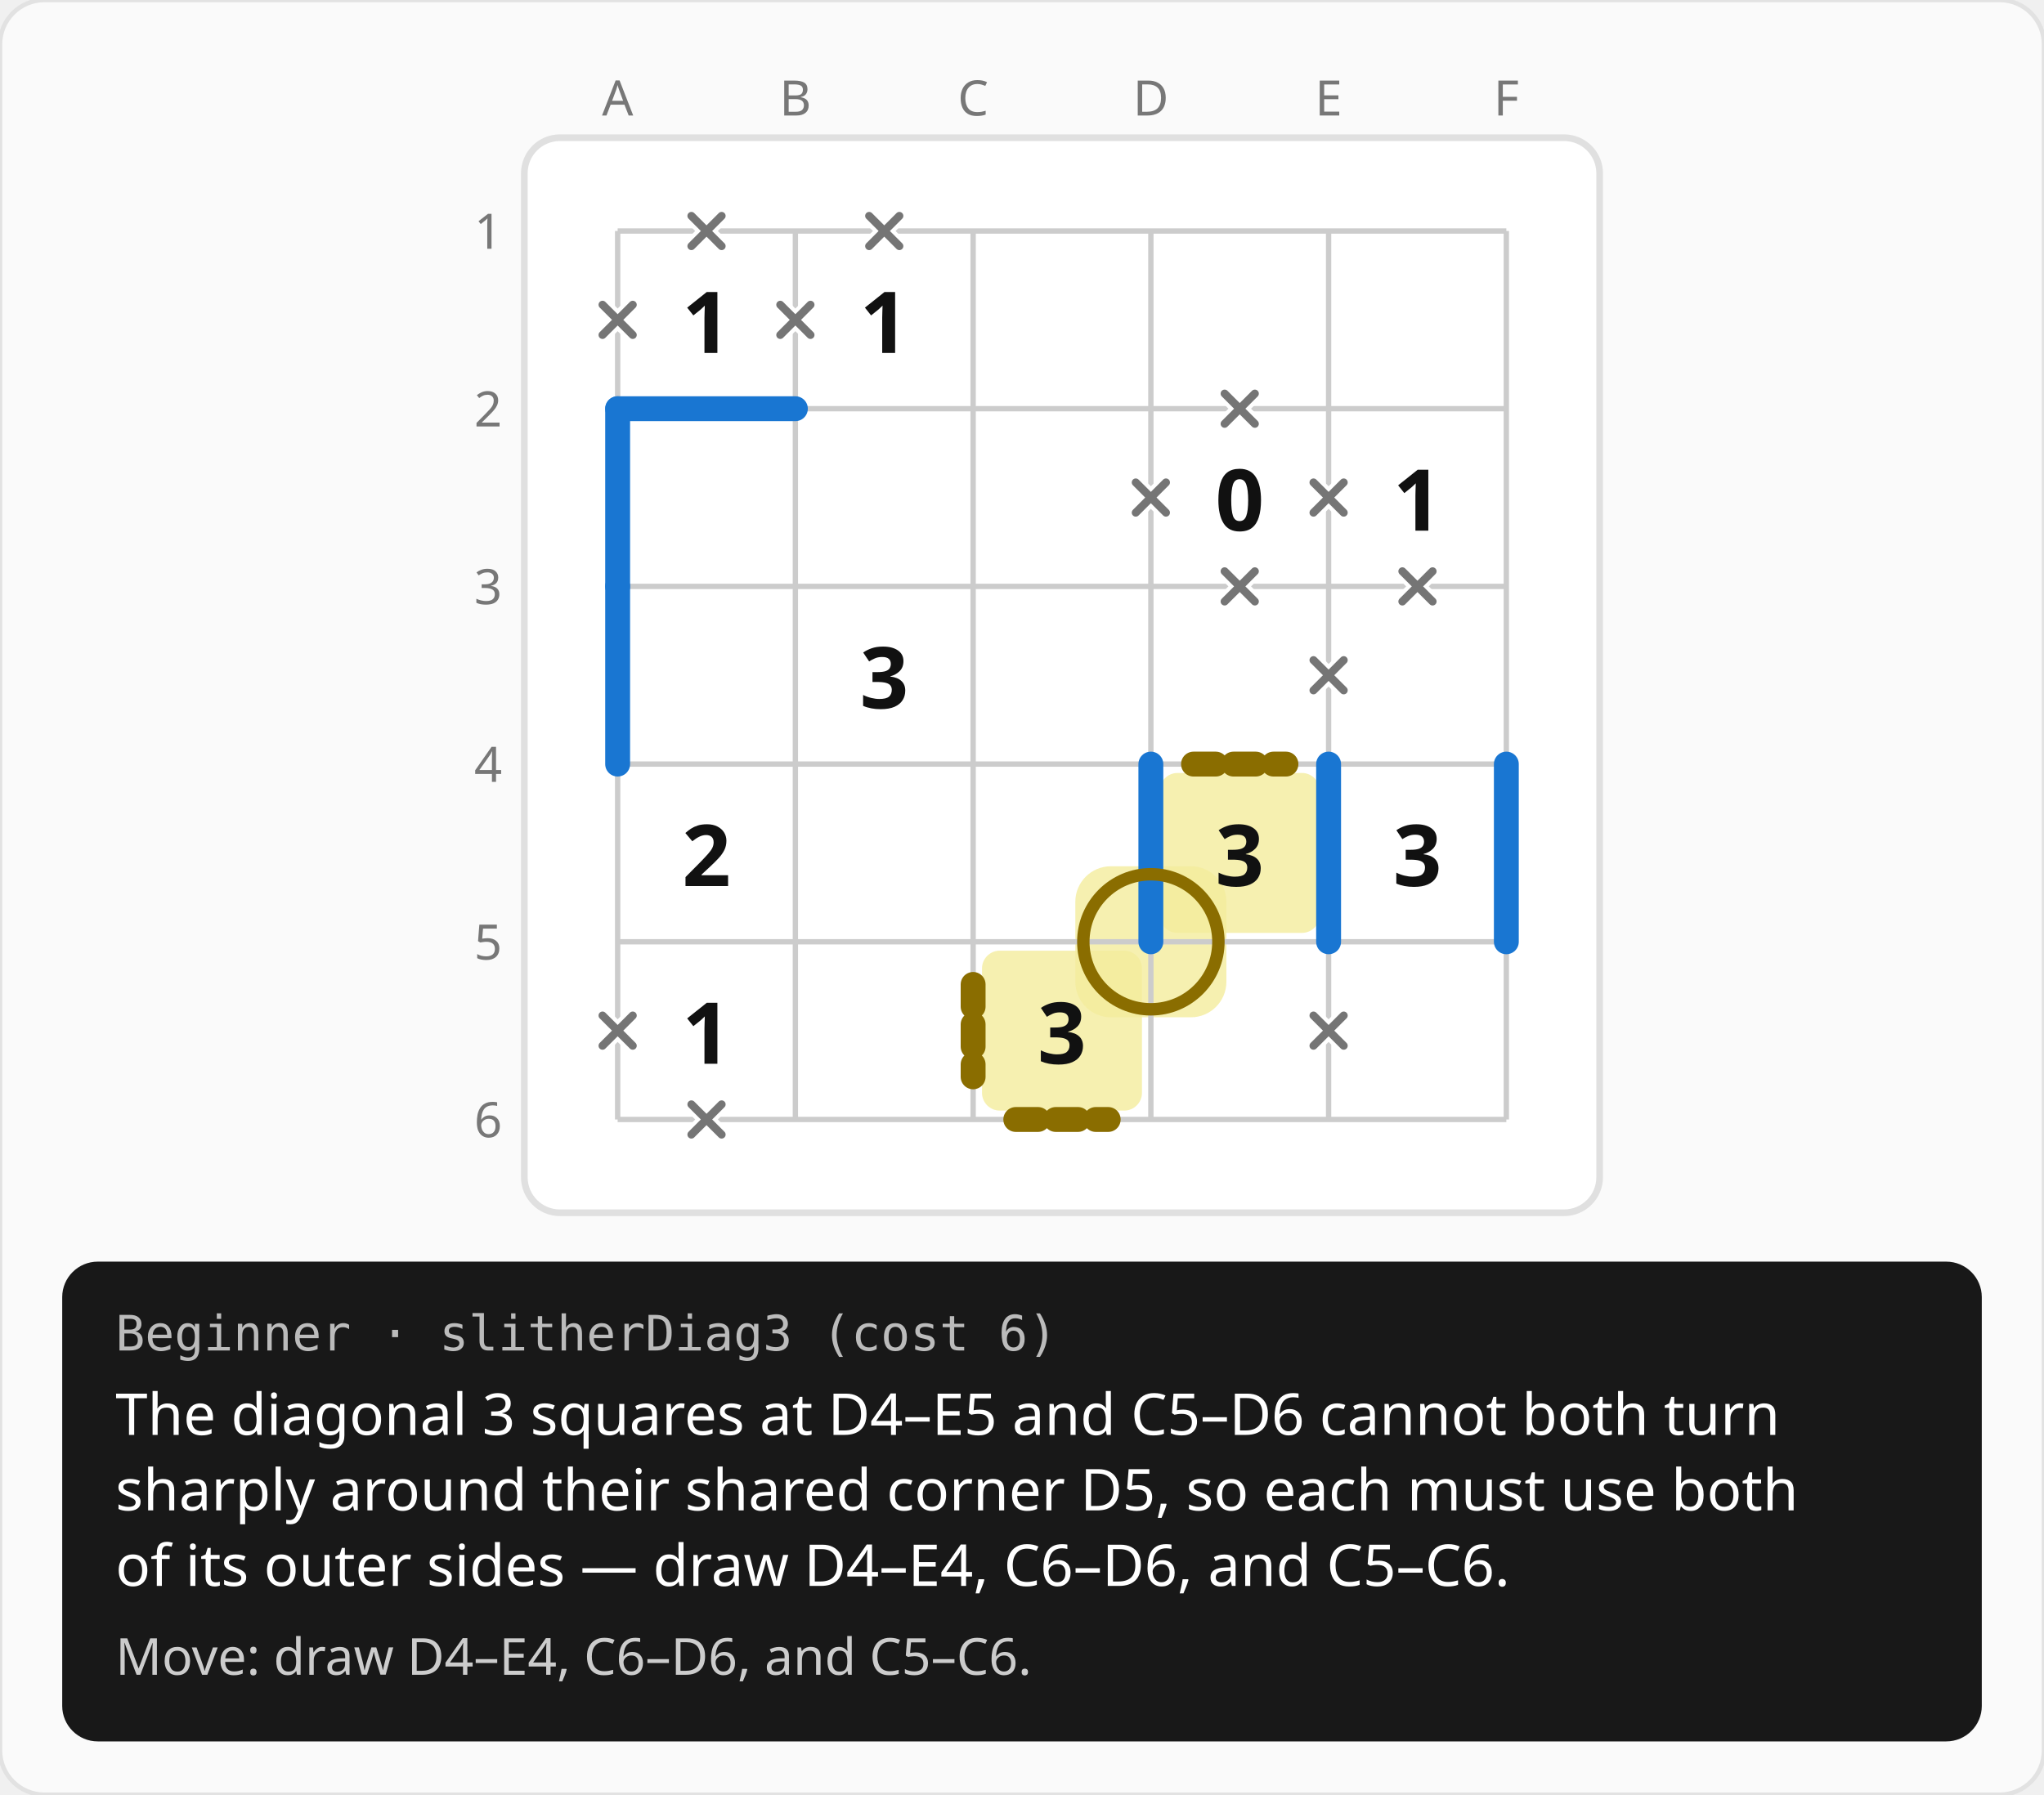
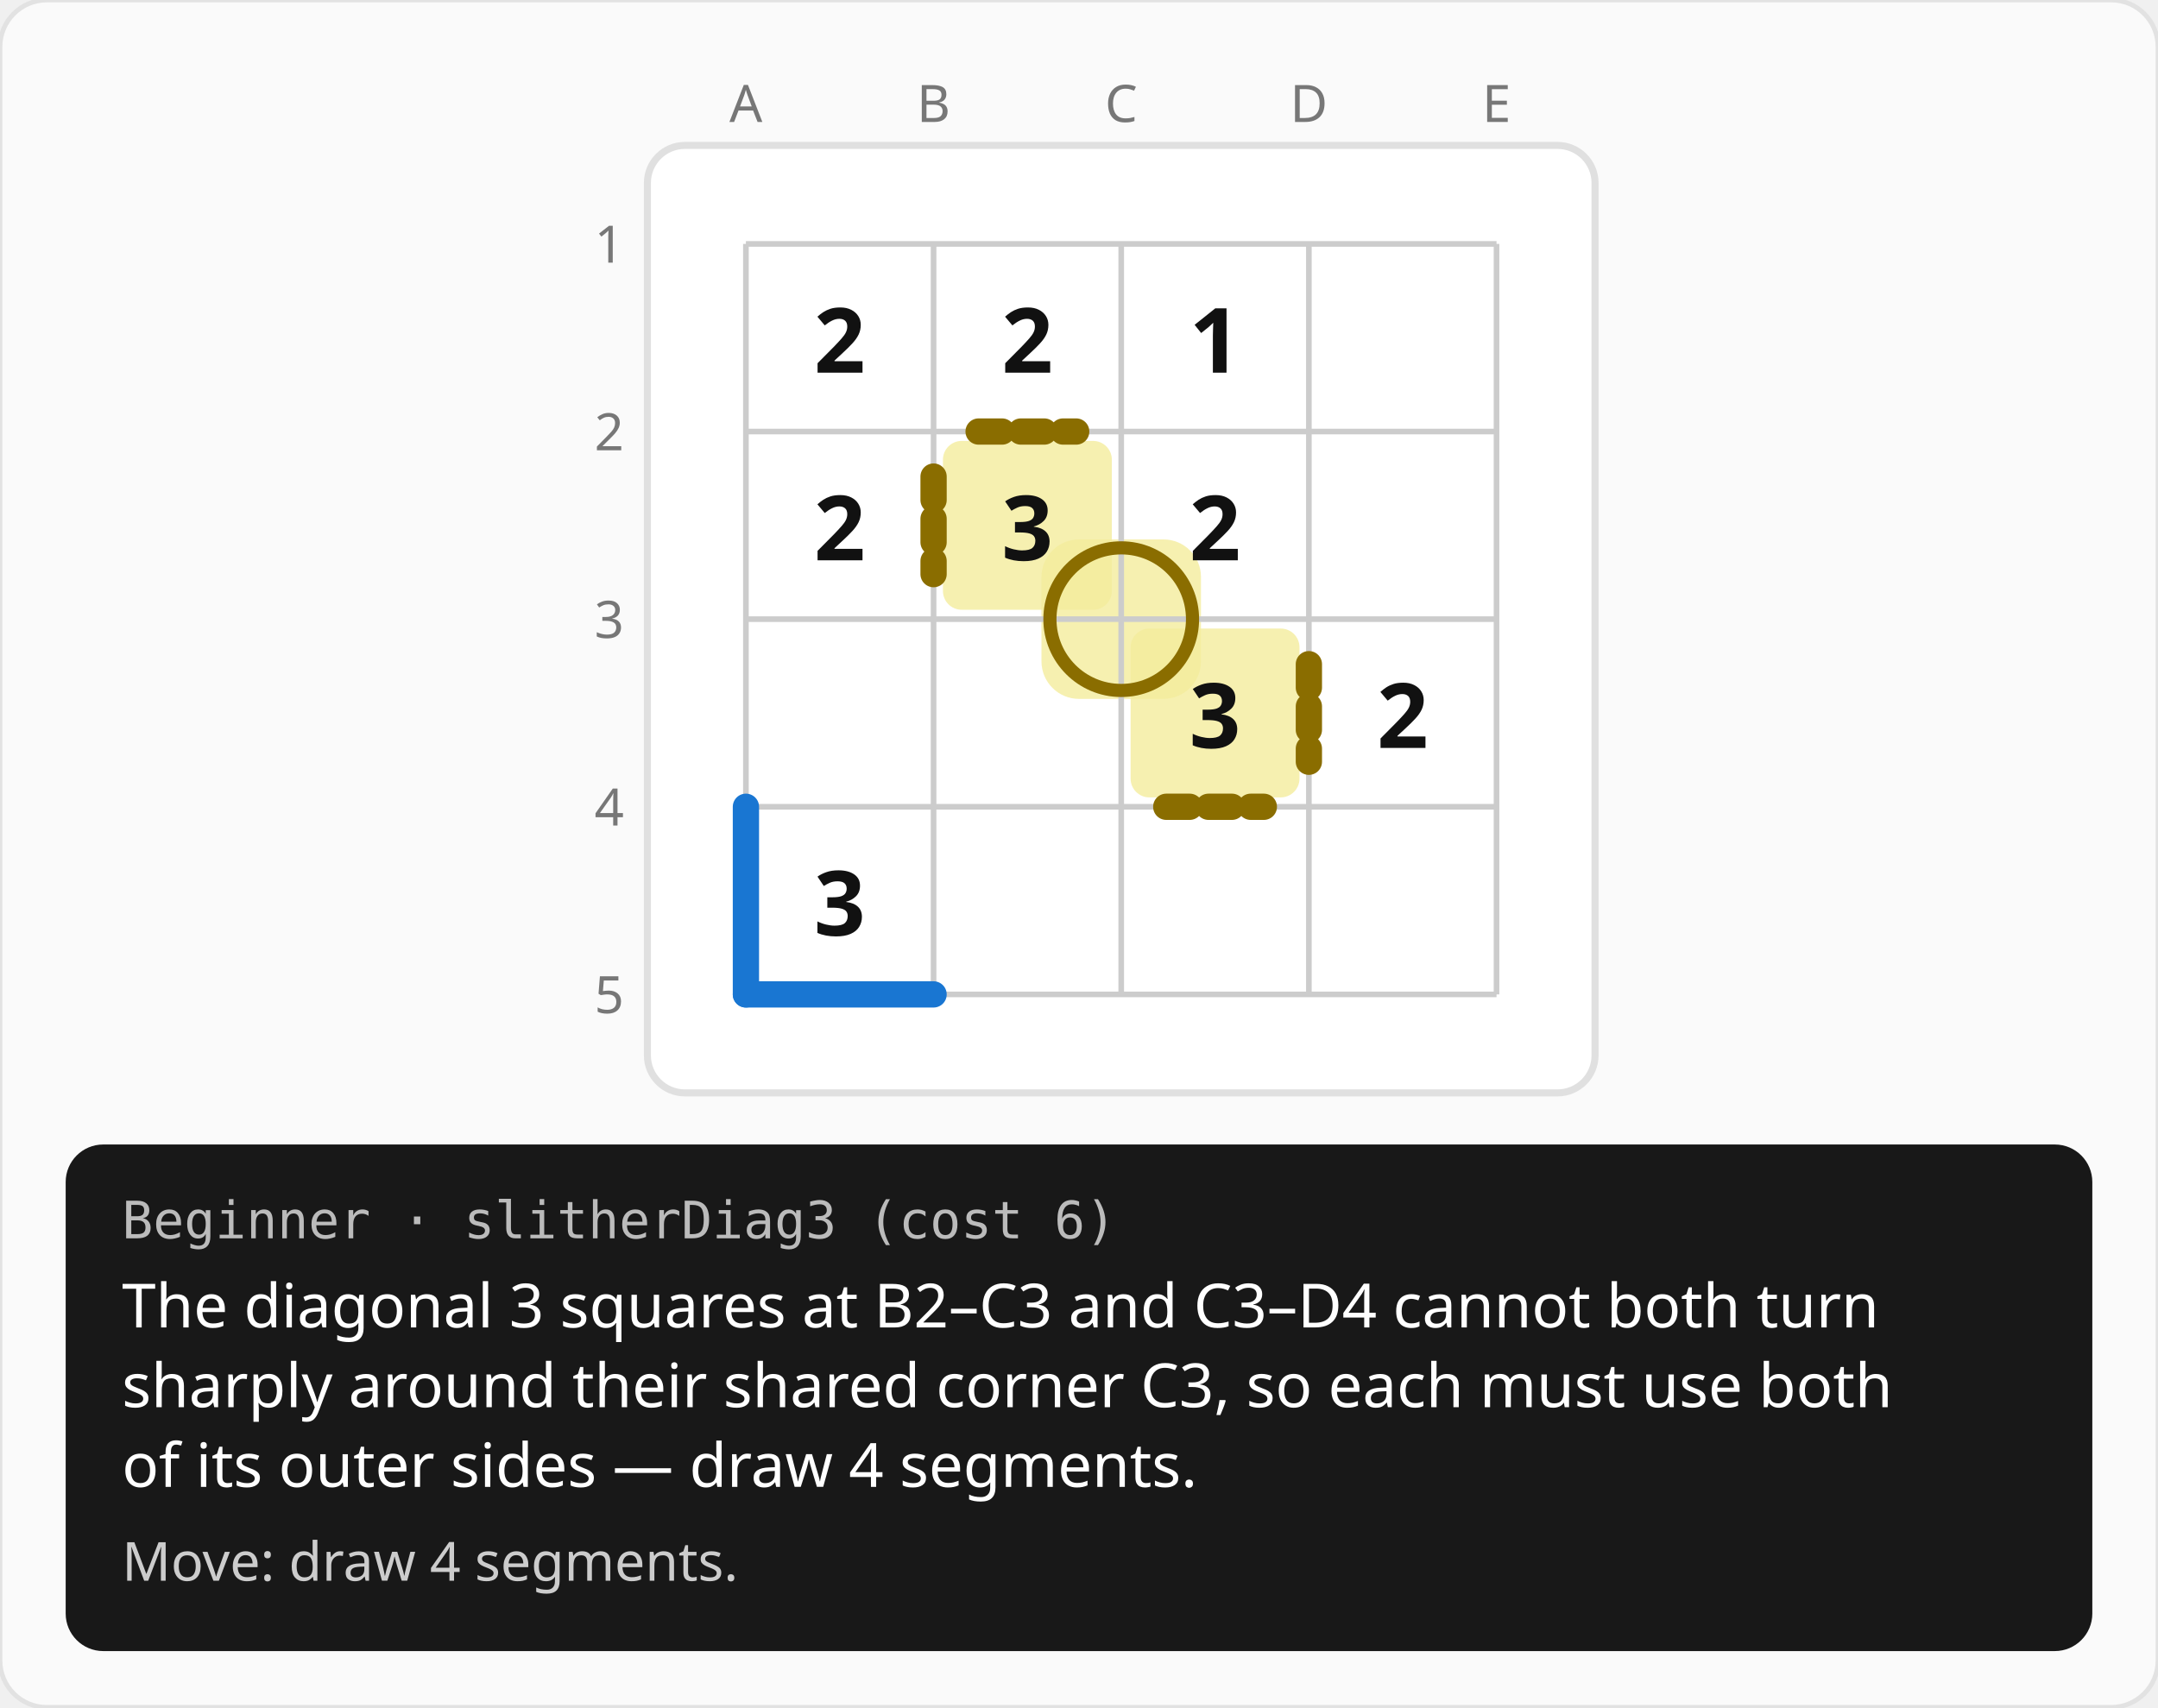
- <svg xmlns="http://www.w3.org/2000/svg" width="460" height="404" viewBox="0 0 460 404">
-   <rect width="460" height="404" rx="10" fill="#fafafa" stroke="#e2e2e2" />
+ <svg xmlns="http://www.w3.org/2000/svg" width="460" height="364" viewBox="0 0 460 364">
+   <rect width="460" height="364" rx="10" fill="#fafafa" stroke="#e2e2e2" />
  <defs>
    <pattern id="hatch" width="8" height="8" patternUnits="userSpaceOnUse" patternTransform="rotate(45)">
      <line x1="0" y1="0" x2="0" y2="8" stroke="#d55e00" stroke-width="3" opacity="0.55" />
    </pattern>
  </defs>
-   <g transform="translate(99 12)">
+   <g transform="translate(119 12)">
    <text x="40" y="14" fill="#777777" font-size="11" font-family="system-ui, sans-serif" text-anchor="middle">A</text>
    <text x="80" y="14" fill="#777777" font-size="11" font-family="system-ui, sans-serif" text-anchor="middle">B</text>
    <text x="120" y="14" fill="#777777" font-size="11" font-family="system-ui, sans-serif" text-anchor="middle">C</text>
    <text x="160" y="14" fill="#777777" font-size="11" font-family="system-ui, sans-serif" text-anchor="middle">D</text>
    <text x="200" y="14" fill="#777777" font-size="11" font-family="system-ui, sans-serif" text-anchor="middle">E</text>
-     <text x="240" y="14" fill="#777777" font-size="11" font-family="system-ui, sans-serif" text-anchor="middle">F</text>
    <text x="14" y="44" fill="#777777" font-size="11" font-family="system-ui, sans-serif" text-anchor="end">1</text>
    <text x="14" y="84" fill="#777777" font-size="11" font-family="system-ui, sans-serif" text-anchor="end">2</text>
    <text x="14" y="124" fill="#777777" font-size="11" font-family="system-ui, sans-serif" text-anchor="end">3</text>
    <text x="14" y="164" fill="#777777" font-size="11" font-family="system-ui, sans-serif" text-anchor="end">4</text>
    <text x="14" y="204" fill="#777777" font-size="11" font-family="system-ui, sans-serif" text-anchor="end">5</text>
-     <text x="14" y="244" fill="#777777" font-size="11" font-family="system-ui, sans-serif" text-anchor="end">6</text>
    <g transform="translate(18 18)">
-       <rect x="1" y="1" width="242" height="242" rx="8" fill="#ffffff" stroke="#e0e0e0" stroke-width="1.5" />
-       <rect x="144" y="144" width="36" height="36" rx="4" fill="rgba(244,236,156,0.8)" />
-       <rect x="104" y="184" width="36" height="36" rx="4" fill="rgba(244,236,156,0.8)" />
-       <rect x="125" y="165" width="34" height="34" rx="8" fill="rgba(244,236,156,0.8)" />
-       <line x1="22" y1="22" x2="222" y2="22" stroke="#cccccc" stroke-width="1.2" />
-       <line x1="22" y1="62" x2="222" y2="62" stroke="#cccccc" stroke-width="1.2" />
-       <line x1="22" y1="102" x2="222" y2="102" stroke="#cccccc" stroke-width="1.2" />
-       <line x1="22" y1="142" x2="222" y2="142" stroke="#cccccc" stroke-width="1.2" />
-       <line x1="22" y1="182" x2="222" y2="182" stroke="#cccccc" stroke-width="1.2" />
-       <line x1="22" y1="222" x2="222" y2="222" stroke="#cccccc" stroke-width="1.2" />
-       <line x1="22" y1="22" x2="22" y2="222" stroke="#cccccc" stroke-width="1.2" />
-       <line x1="62" y1="22" x2="62" y2="222" stroke="#cccccc" stroke-width="1.2" />
-       <line x1="102" y1="22" x2="102" y2="222" stroke="#cccccc" stroke-width="1.2" />
-       <line x1="142" y1="22" x2="142" y2="222" stroke="#cccccc" stroke-width="1.2" />
-       <line x1="182" y1="22" x2="182" y2="222" stroke="#cccccc" stroke-width="1.2" />
-       <line x1="222" y1="22" x2="222" y2="222" stroke="#cccccc" stroke-width="1.2" />
-       <text x="42" y="42" font-size="19.2" font-weight="700" font-family="system-ui, sans-serif" text-anchor="middle" dominant-baseline="central" fill="#111111">1</text>
-       <text x="82" y="42" font-size="19.2" font-weight="700" font-family="system-ui, sans-serif" text-anchor="middle" dominant-baseline="central" fill="#111111">1</text>
-       <text x="162" y="82" font-size="19.2" font-weight="700" font-family="system-ui, sans-serif" text-anchor="middle" dominant-baseline="central" fill="#111111">0</text>
-       <text x="202" y="82" font-size="19.2" font-weight="700" font-family="system-ui, sans-serif" text-anchor="middle" dominant-baseline="central" fill="#111111">1</text>
-       <text x="82" y="122" font-size="19.2" font-weight="700" font-family="system-ui, sans-serif" text-anchor="middle" dominant-baseline="central" fill="#111111">3</text>
-       <text x="42" y="162" font-size="19.2" font-weight="700" font-family="system-ui, sans-serif" text-anchor="middle" dominant-baseline="central" fill="#111111">2</text>
-       <text x="162" y="162" font-size="19.2" font-weight="700" font-family="system-ui, sans-serif" text-anchor="middle" dominant-baseline="central" fill="#111111">3</text>
-       <text x="202" y="162" font-size="19.2" font-weight="700" font-family="system-ui, sans-serif" text-anchor="middle" dominant-baseline="central" fill="#111111">3</text>
-       <text x="42" y="202" font-size="19.2" font-weight="700" font-family="system-ui, sans-serif" text-anchor="middle" dominant-baseline="central" fill="#111111">1</text>
-       <text x="122" y="202" font-size="19.2" font-weight="700" font-family="system-ui, sans-serif" text-anchor="middle" dominant-baseline="central" fill="#111111">3</text>
-       <line x1="22" y1="62" x2="62" y2="62" stroke="#1976d2" stroke-width="5.6" stroke-linecap="round" />
-       <line x1="22" y1="62" x2="22" y2="102" stroke="#1976d2" stroke-width="5.6" stroke-linecap="round" />
-       <line x1="22" y1="102" x2="22" y2="142" stroke="#1976d2" stroke-width="5.6" stroke-linecap="round" />
-       <line x1="142" y1="142" x2="142" y2="182" stroke="#1976d2" stroke-width="5.6" stroke-linecap="round" />
-       <line x1="182" y1="142" x2="182" y2="182" stroke="#1976d2" stroke-width="5.6" stroke-linecap="round" />
-       <line x1="222" y1="142" x2="222" y2="182" stroke="#1976d2" stroke-width="5.6" stroke-linecap="round" />
-       <path d="M38.6 18.6L45.4 25.4M38.6 25.4L45.4 18.6" stroke="#ffffff" stroke-width="3.6" stroke-linecap="round" />
-       <path d="M38.6 18.6L45.4 25.4M38.6 25.4L45.4 18.6" stroke="#757575" stroke-width="1.8" stroke-linecap="round" />
-       <path d="M18.6 38.6L25.4 45.4M18.6 45.4L25.4 38.6" stroke="#ffffff" stroke-width="3.6" stroke-linecap="round" />
-       <path d="M18.6 38.6L25.4 45.4M18.6 45.4L25.4 38.6" stroke="#757575" stroke-width="1.8" stroke-linecap="round" />
-       <path d="M78.6 18.6L85.4 25.4M78.6 25.4L85.4 18.6" stroke="#ffffff" stroke-width="3.6" stroke-linecap="round" />
-       <path d="M78.6 18.6L85.4 25.4M78.6 25.4L85.4 18.6" stroke="#757575" stroke-width="1.8" stroke-linecap="round" />
-       <path d="M58.6 38.6L65.4 45.4M58.6 45.4L65.4 38.6" stroke="#ffffff" stroke-width="3.6" stroke-linecap="round" />
-       <path d="M58.6 38.6L65.4 45.4M58.6 45.4L65.4 38.6" stroke="#757575" stroke-width="1.8" stroke-linecap="round" />
-       <path d="M158.6 58.6L165.4 65.4M158.6 65.4L165.4 58.6" stroke="#ffffff" stroke-width="3.6" stroke-linecap="round" />
-       <path d="M158.6 58.6L165.4 65.4M158.6 65.4L165.4 58.6" stroke="#757575" stroke-width="1.8" stroke-linecap="round" />
-       <path d="M138.6 78.6L145.4 85.4M138.6 85.4L145.4 78.6" stroke="#ffffff" stroke-width="3.6" stroke-linecap="round" />
-       <path d="M138.6 78.6L145.4 85.4M138.6 85.4L145.4 78.6" stroke="#757575" stroke-width="1.8" stroke-linecap="round" />
-       <path d="M178.6 78.6L185.4 85.4M178.6 85.4L185.4 78.6" stroke="#ffffff" stroke-width="3.6" stroke-linecap="round" />
-       <path d="M178.6 78.6L185.4 85.4M178.6 85.4L185.4 78.6" stroke="#757575" stroke-width="1.8" stroke-linecap="round" />
-       <path d="M158.6 98.6L165.4 105.4M158.6 105.4L165.4 98.6" stroke="#ffffff" stroke-width="3.6" stroke-linecap="round" />
-       <path d="M158.6 98.6L165.4 105.4M158.6 105.4L165.4 98.6" stroke="#757575" stroke-width="1.8" stroke-linecap="round" />
-       <path d="M198.6 98.6L205.4 105.4M198.6 105.4L205.4 98.6" stroke="#ffffff" stroke-width="3.6" stroke-linecap="round" />
-       <path d="M198.6 98.6L205.4 105.4M198.6 105.4L205.4 98.6" stroke="#757575" stroke-width="1.8" stroke-linecap="round" />
-       <path d="M178.6 118.6L185.4 125.4M178.6 125.4L185.4 118.6" stroke="#ffffff" stroke-width="3.6" stroke-linecap="round" />
-       <path d="M178.6 118.6L185.4 125.4M178.6 125.4L185.4 118.6" stroke="#757575" stroke-width="1.8" stroke-linecap="round" />
-       <path d="M18.6 198.6L25.4 205.4M18.6 205.4L25.4 198.6" stroke="#ffffff" stroke-width="3.6" stroke-linecap="round" />
-       <path d="M18.6 198.6L25.4 205.4M18.6 205.4L25.4 198.6" stroke="#757575" stroke-width="1.8" stroke-linecap="round" />
-       <path d="M178.6 198.6L185.4 205.4M178.6 205.4L185.4 198.6" stroke="#ffffff" stroke-width="3.6" stroke-linecap="round" />
-       <path d="M178.6 198.6L185.4 205.4M178.6 205.4L185.4 198.6" stroke="#757575" stroke-width="1.8" stroke-linecap="round" />
-       <path d="M38.6 218.6L45.4 225.4M38.6 225.4L45.4 218.6" stroke="#ffffff" stroke-width="3.6" stroke-linecap="round" />
-       <path d="M38.6 218.6L45.4 225.4M38.6 225.4L45.4 218.6" stroke="#757575" stroke-width="1.8" stroke-linecap="round" />
-       <circle cx="142" cy="182" r="15.2" fill="none" stroke="#8a6d00" stroke-width="2.8" />
-       <line x1="151.6" y1="142" x2="172.4" y2="142" stroke="#8a6d00" stroke-width="5.6" stroke-linecap="round" stroke-dasharray="5 4" />
-       <line x1="111.6" y1="222" x2="132.4" y2="222" stroke="#8a6d00" stroke-width="5.6" stroke-linecap="round" stroke-dasharray="5 4" />
-       <line x1="102" y1="191.6" x2="102" y2="212.4" stroke="#8a6d00" stroke-width="5.6" stroke-linecap="round" stroke-dasharray="5 4" />
+       <rect x="1" y="1" width="202" height="202" rx="8" fill="#ffffff" stroke="#e0e0e0" stroke-width="1.5" />
+       <rect x="64" y="64" width="36" height="36" rx="4" fill="rgba(244,236,156,0.8)" />
+       <rect x="104" y="104" width="36" height="36" rx="4" fill="rgba(244,236,156,0.8)" />
+       <rect x="85" y="85" width="34" height="34" rx="8" fill="rgba(244,236,156,0.8)" />
+       <line x1="22" y1="22" x2="182" y2="22" stroke="#cccccc" stroke-width="1.2" />
+       <line x1="22" y1="62" x2="182" y2="62" stroke="#cccccc" stroke-width="1.2" />
+       <line x1="22" y1="102" x2="182" y2="102" stroke="#cccccc" stroke-width="1.2" />
+       <line x1="22" y1="142" x2="182" y2="142" stroke="#cccccc" stroke-width="1.2" />
+       <line x1="22" y1="182" x2="182" y2="182" stroke="#cccccc" stroke-width="1.2" />
+       <line x1="22" y1="22" x2="22" y2="182" stroke="#cccccc" stroke-width="1.2" />
+       <line x1="62" y1="22" x2="62" y2="182" stroke="#cccccc" stroke-width="1.2" />
+       <line x1="102" y1="22" x2="102" y2="182" stroke="#cccccc" stroke-width="1.2" />
+       <line x1="142" y1="22" x2="142" y2="182" stroke="#cccccc" stroke-width="1.2" />
+       <line x1="182" y1="22" x2="182" y2="182" stroke="#cccccc" stroke-width="1.2" />
+       <text x="42" y="42" font-size="19.2" font-weight="700" font-family="system-ui, sans-serif" text-anchor="middle" dominant-baseline="central" fill="#111111">2</text>
+       <text x="82" y="42" font-size="19.2" font-weight="700" font-family="system-ui, sans-serif" text-anchor="middle" dominant-baseline="central" fill="#111111">2</text>
+       <text x="122" y="42" font-size="19.2" font-weight="700" font-family="system-ui, sans-serif" text-anchor="middle" dominant-baseline="central" fill="#111111">1</text>
+       <text x="42" y="82" font-size="19.2" font-weight="700" font-family="system-ui, sans-serif" text-anchor="middle" dominant-baseline="central" fill="#111111">2</text>
+       <text x="82" y="82" font-size="19.2" font-weight="700" font-family="system-ui, sans-serif" text-anchor="middle" dominant-baseline="central" fill="#111111">3</text>
+       <text x="122" y="82" font-size="19.2" font-weight="700" font-family="system-ui, sans-serif" text-anchor="middle" dominant-baseline="central" fill="#111111">2</text>
+       <text x="122" y="122" font-size="19.2" font-weight="700" font-family="system-ui, sans-serif" text-anchor="middle" dominant-baseline="central" fill="#111111">3</text>
+       <text x="162" y="122" font-size="19.2" font-weight="700" font-family="system-ui, sans-serif" text-anchor="middle" dominant-baseline="central" fill="#111111">2</text>
+       <text x="42" y="162" font-size="19.2" font-weight="700" font-family="system-ui, sans-serif" text-anchor="middle" dominant-baseline="central" fill="#111111">3</text>
+       <line x1="22" y1="142" x2="22" y2="182" stroke="#1976d2" stroke-width="5.6" stroke-linecap="round" />
+       <line x1="22" y1="182" x2="62" y2="182" stroke="#1976d2" stroke-width="5.6" stroke-linecap="round" />
+       <circle cx="102" cy="102" r="15.2" fill="none" stroke="#8a6d00" stroke-width="2.8" />
+       <line x1="71.6" y1="62" x2="92.4" y2="62" stroke="#8a6d00" stroke-width="5.6" stroke-linecap="round" stroke-dasharray="5 4" />
+       <line x1="62" y1="71.6" x2="62" y2="92.4" stroke="#8a6d00" stroke-width="5.6" stroke-linecap="round" stroke-dasharray="5 4" />
+       <line x1="142" y1="111.6" x2="142" y2="132.4" stroke="#8a6d00" stroke-width="5.6" stroke-linecap="round" stroke-dasharray="5 4" />
+       <line x1="111.6" y1="142" x2="132.4" y2="142" stroke="#8a6d00" stroke-width="5.6" stroke-linecap="round" stroke-dasharray="5 4" />
    </g>
  </g>
-   <rect x="14" y="284" width="432" height="108" rx="8" fill="#181818" />
-   <text x="26" y="304" fill="#bbbbbb" font-size="11" font-family="ui-monospace, Menlo, monospace">Beginner · slitherDiag3 (cost 6)</text>
-   <text x="26" y="323" fill="#ffffff" font-size="13" font-family="system-ui, sans-serif">The diagonal 3 squares at D4–E5 and C5–D6 cannot both turn</text>
-   <text x="26" y="340" fill="#ffffff" font-size="13" font-family="system-ui, sans-serif">sharply around their shared corner D5, so each must use both</text>
-   <text x="26" y="357" fill="#ffffff" font-size="13" font-family="system-ui, sans-serif">of its outer sides — draw D4–E4, C6–D6, and C5–C6.</text>
-   <text x="26" y="377" fill="#cccccc" font-size="11.5" font-family="system-ui, sans-serif">Move: draw D4–E4, C6–D6, and C5–C6.</text>
+   <rect x="14" y="244" width="432" height="108" rx="8" fill="#181818" />
+   <text x="26" y="264" fill="#bbbbbb" font-size="11" font-family="ui-monospace, Menlo, monospace">Beginner · slitherDiag3 (cost 6)</text>
+   <text x="26" y="283" fill="#ffffff" font-size="13" font-family="system-ui, sans-serif">The diagonal 3 squares at B2–C3 and C3–D4 cannot both turn</text>
+   <text x="26" y="300" fill="#ffffff" font-size="13" font-family="system-ui, sans-serif">sharply around their shared corner C3, so each must use both</text>
+   <text x="26" y="317" fill="#ffffff" font-size="13" font-family="system-ui, sans-serif">of its outer sides — draw 4 segments.</text>
+   <text x="26" y="337" fill="#cccccc" font-size="11.5" font-family="system-ui, sans-serif">Move: draw 4 segments.</text>
</svg>
